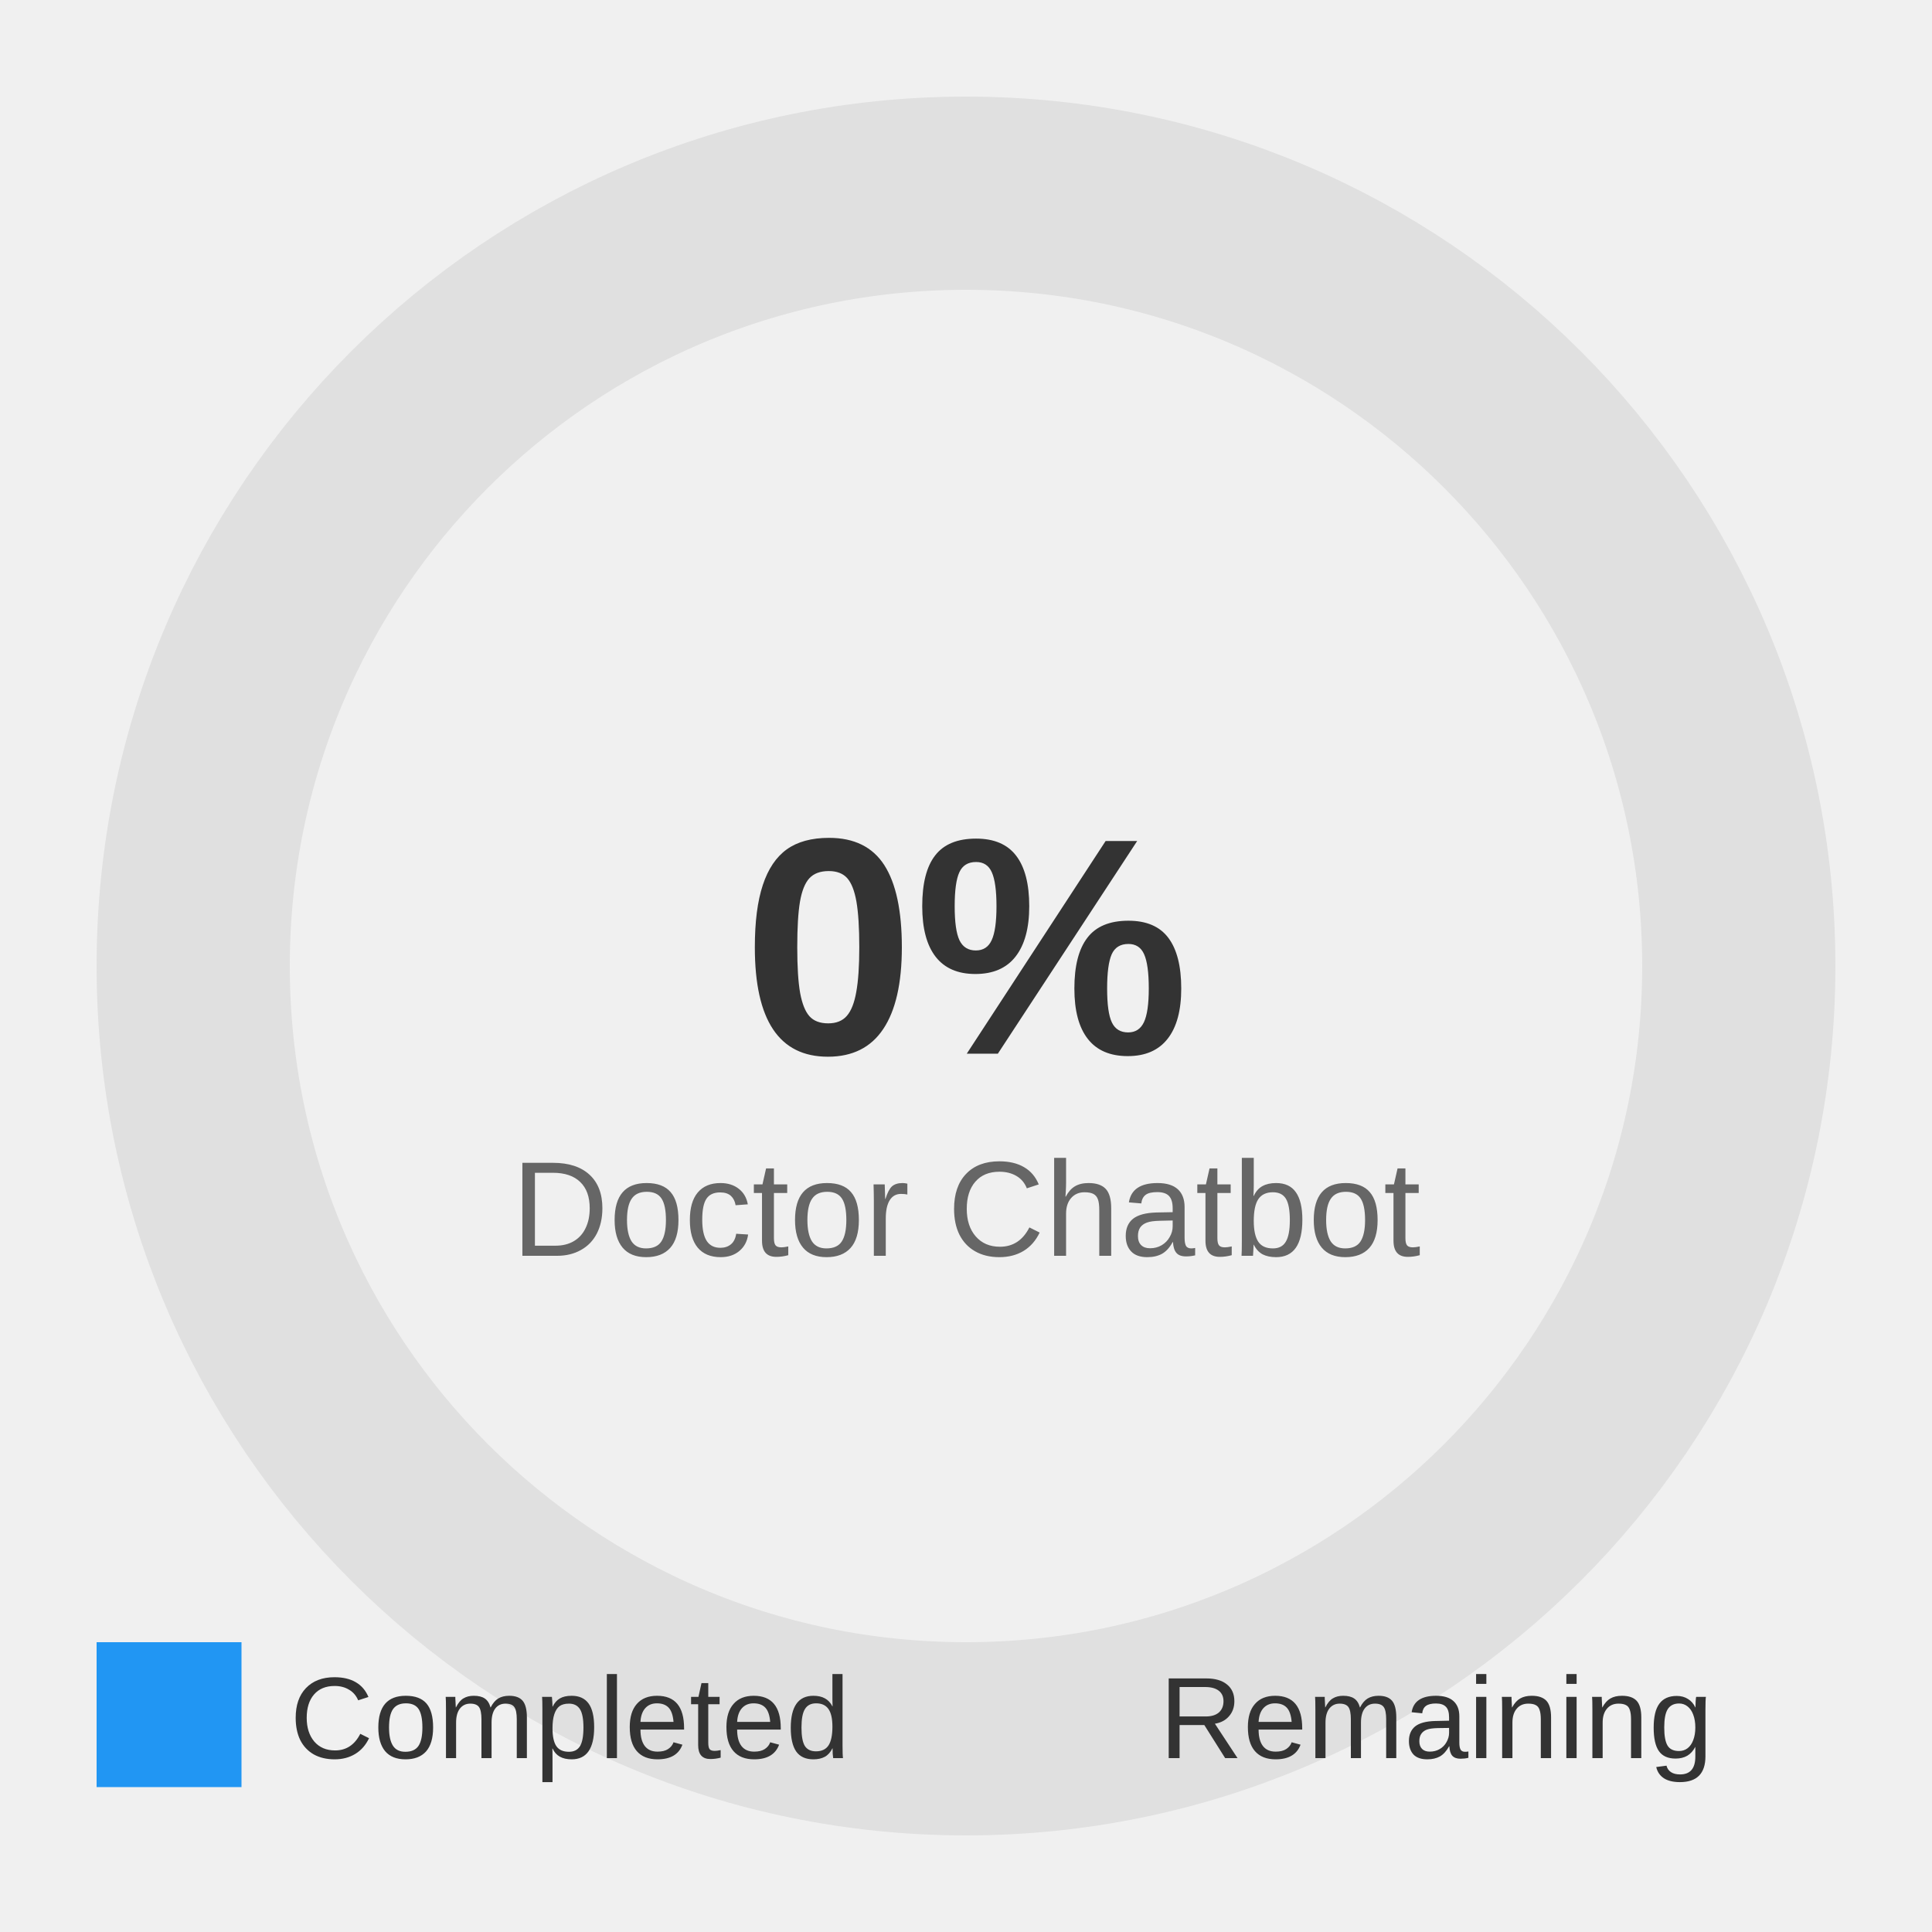
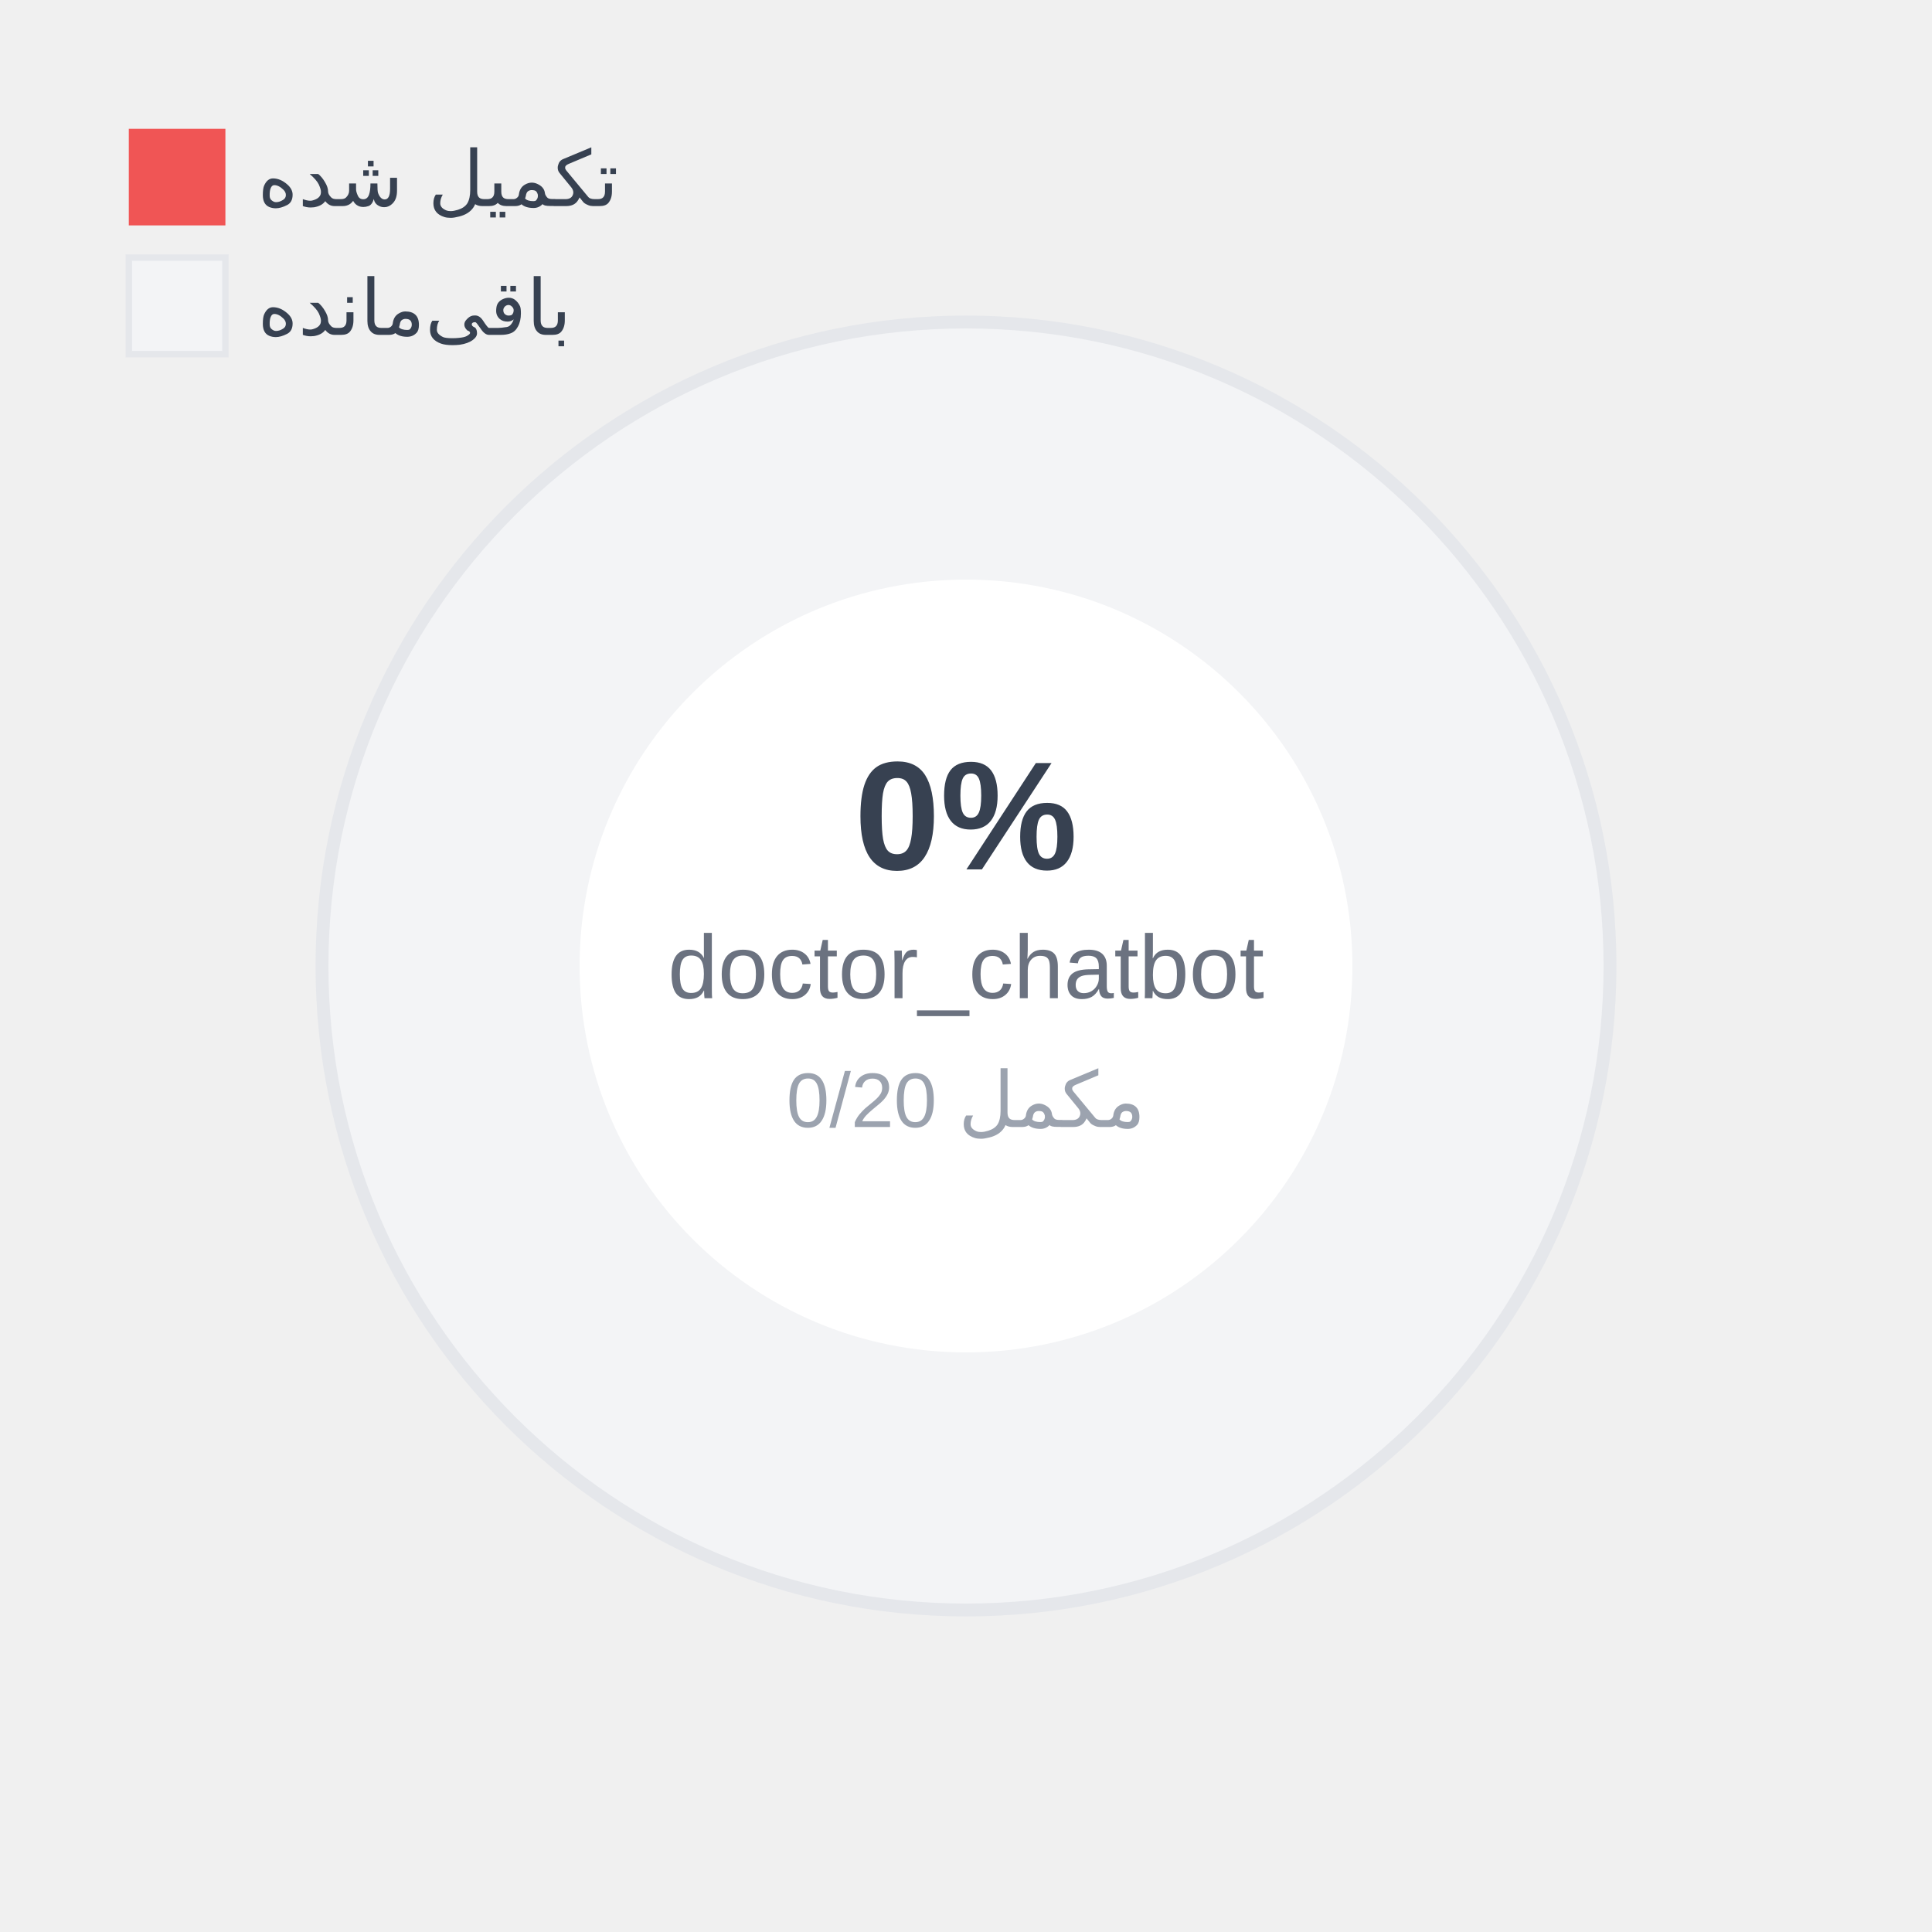
- <svg xmlns="http://www.w3.org/2000/svg" viewBox="0 0 200 200">
-   <circle cx="100" cy="100" r="80" fill="none" stroke="#e0e0e0" stroke-width="20" />
-   <circle cx="100" cy="100" r="80" fill="none" stroke="#2196f3" stroke-width="20" stroke-dasharray="0 502.65" stroke-dashoffset="125.66" transform="rotate(-90 100 100)" />
-   <text x="100" y="100" text-anchor="middle" dominant-baseline="middle" font-family="Arial, sans-serif" font-size="32" font-weight="bold" fill="#333">
-     0%
-   </text>
-   <text x="100" y="130" text-anchor="middle" font-family="Arial, sans-serif" font-size="14" fill="#666">
-     Doctor Chatbot
-   </text>
-   <rect x="10" y="170" width="15" height="15" fill="#2196f3" />
-   <text x="30" y="182" font-family="Arial, sans-serif" font-size="12" fill="#333">Completed</text>
-   <rect x="100" y="170" width="15" height="15" fill="#e0e0e0" />
-   <text x="120" y="182" font-family="Arial, sans-serif" font-size="12" fill="#333">Remaining</text>
+ <svg xmlns="http://www.w3.org/2000/svg" width="300" height="300" viewBox="0 0 300 300">
+   <circle cx="150" cy="150" r="100" fill="#f3f4f6" stroke="#e5e7eb" stroke-width="2" />
+   <circle cx="150" cy="150" r="60" fill="white" />
+   <path d="" fill="#ef4444" opacity="0.9" />
+   <text x="150" y="135" text-anchor="middle" font-family="Arial, sans-serif" font-size="24" font-weight="bold" fill="#374151">
+         0%
+     </text>
+   <text x="150" y="155" text-anchor="middle" font-family="Arial, sans-serif" font-size="14" fill="#6b7280">
+         doctor_chatbot
+     </text>
+   <text x="150" y="175" text-anchor="middle" font-family="Arial, sans-serif" font-size="12" fill="#9ca3af">
+         0/20 مکمل
+     </text>
+   <rect x="20" y="20" width="15" height="15" fill="#ef4444" opacity="0.9" />
+   <text x="40" y="32" font-family="Arial, sans-serif" font-size="12" fill="#374151">تکمیل شده</text>
+   <rect x="20" y="40" width="15" height="15" fill="#f3f4f6" stroke="#e5e7eb" stroke-width="1" />
+   <text x="40" y="52" font-family="Arial, sans-serif" font-size="12" fill="#374151">باقی‌مانده</text>
</svg>
